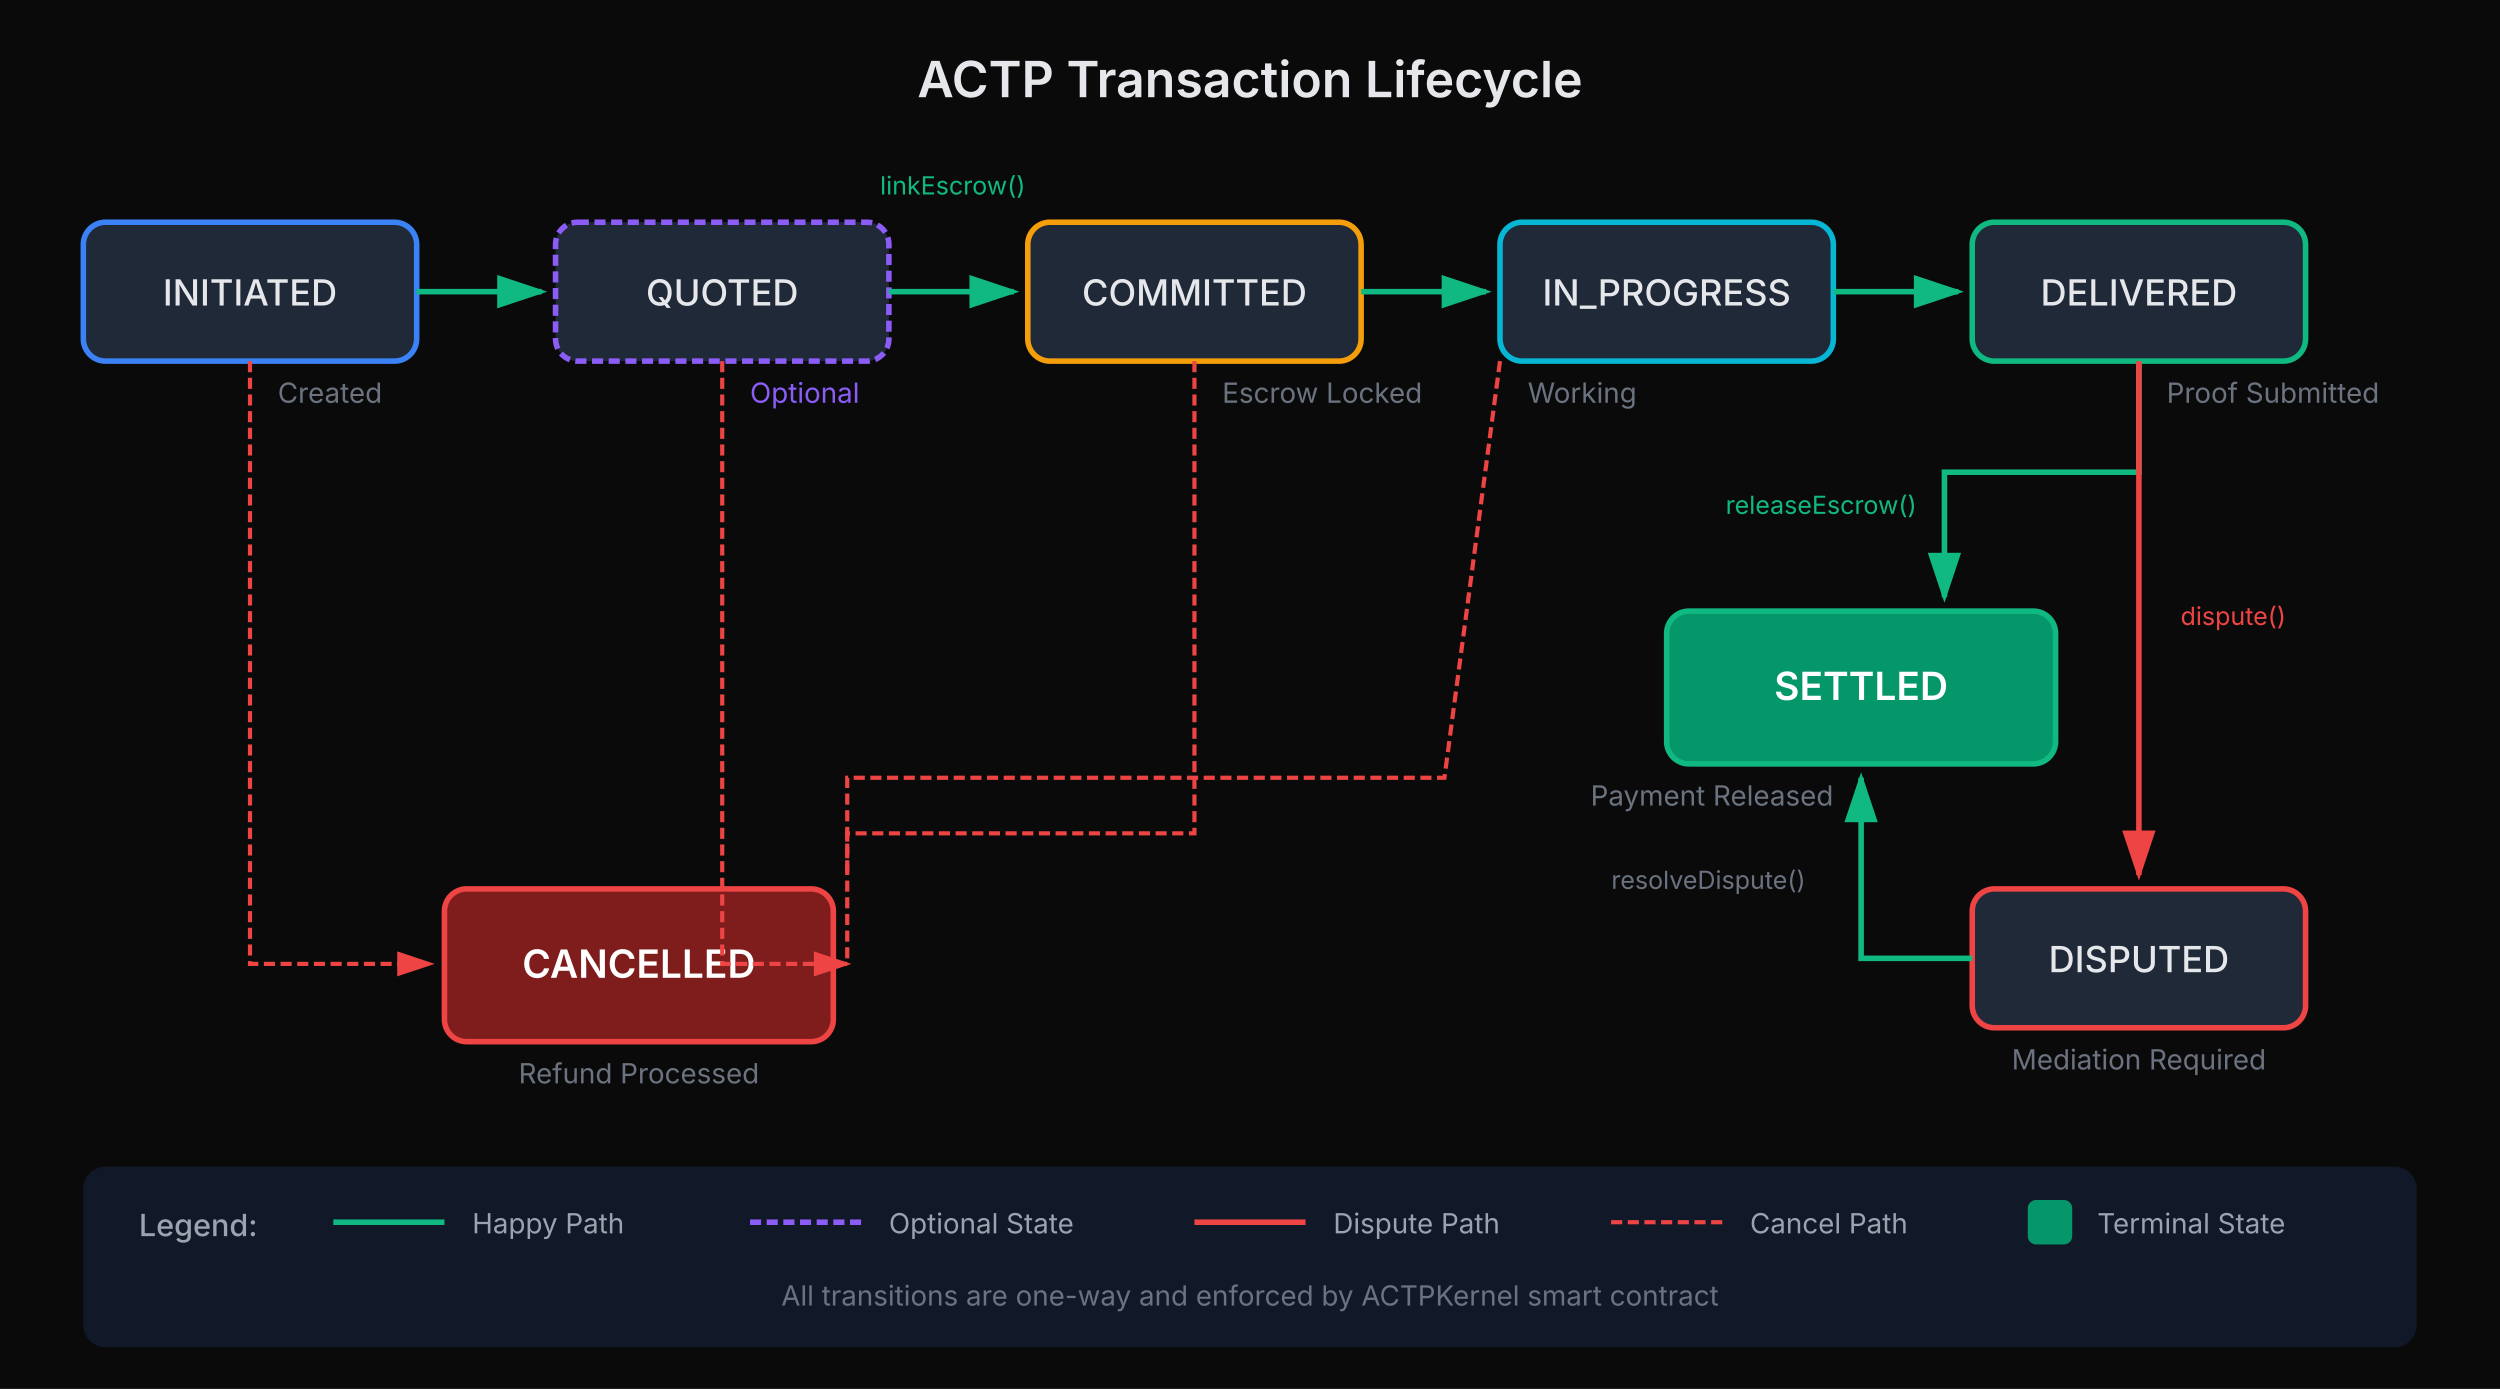
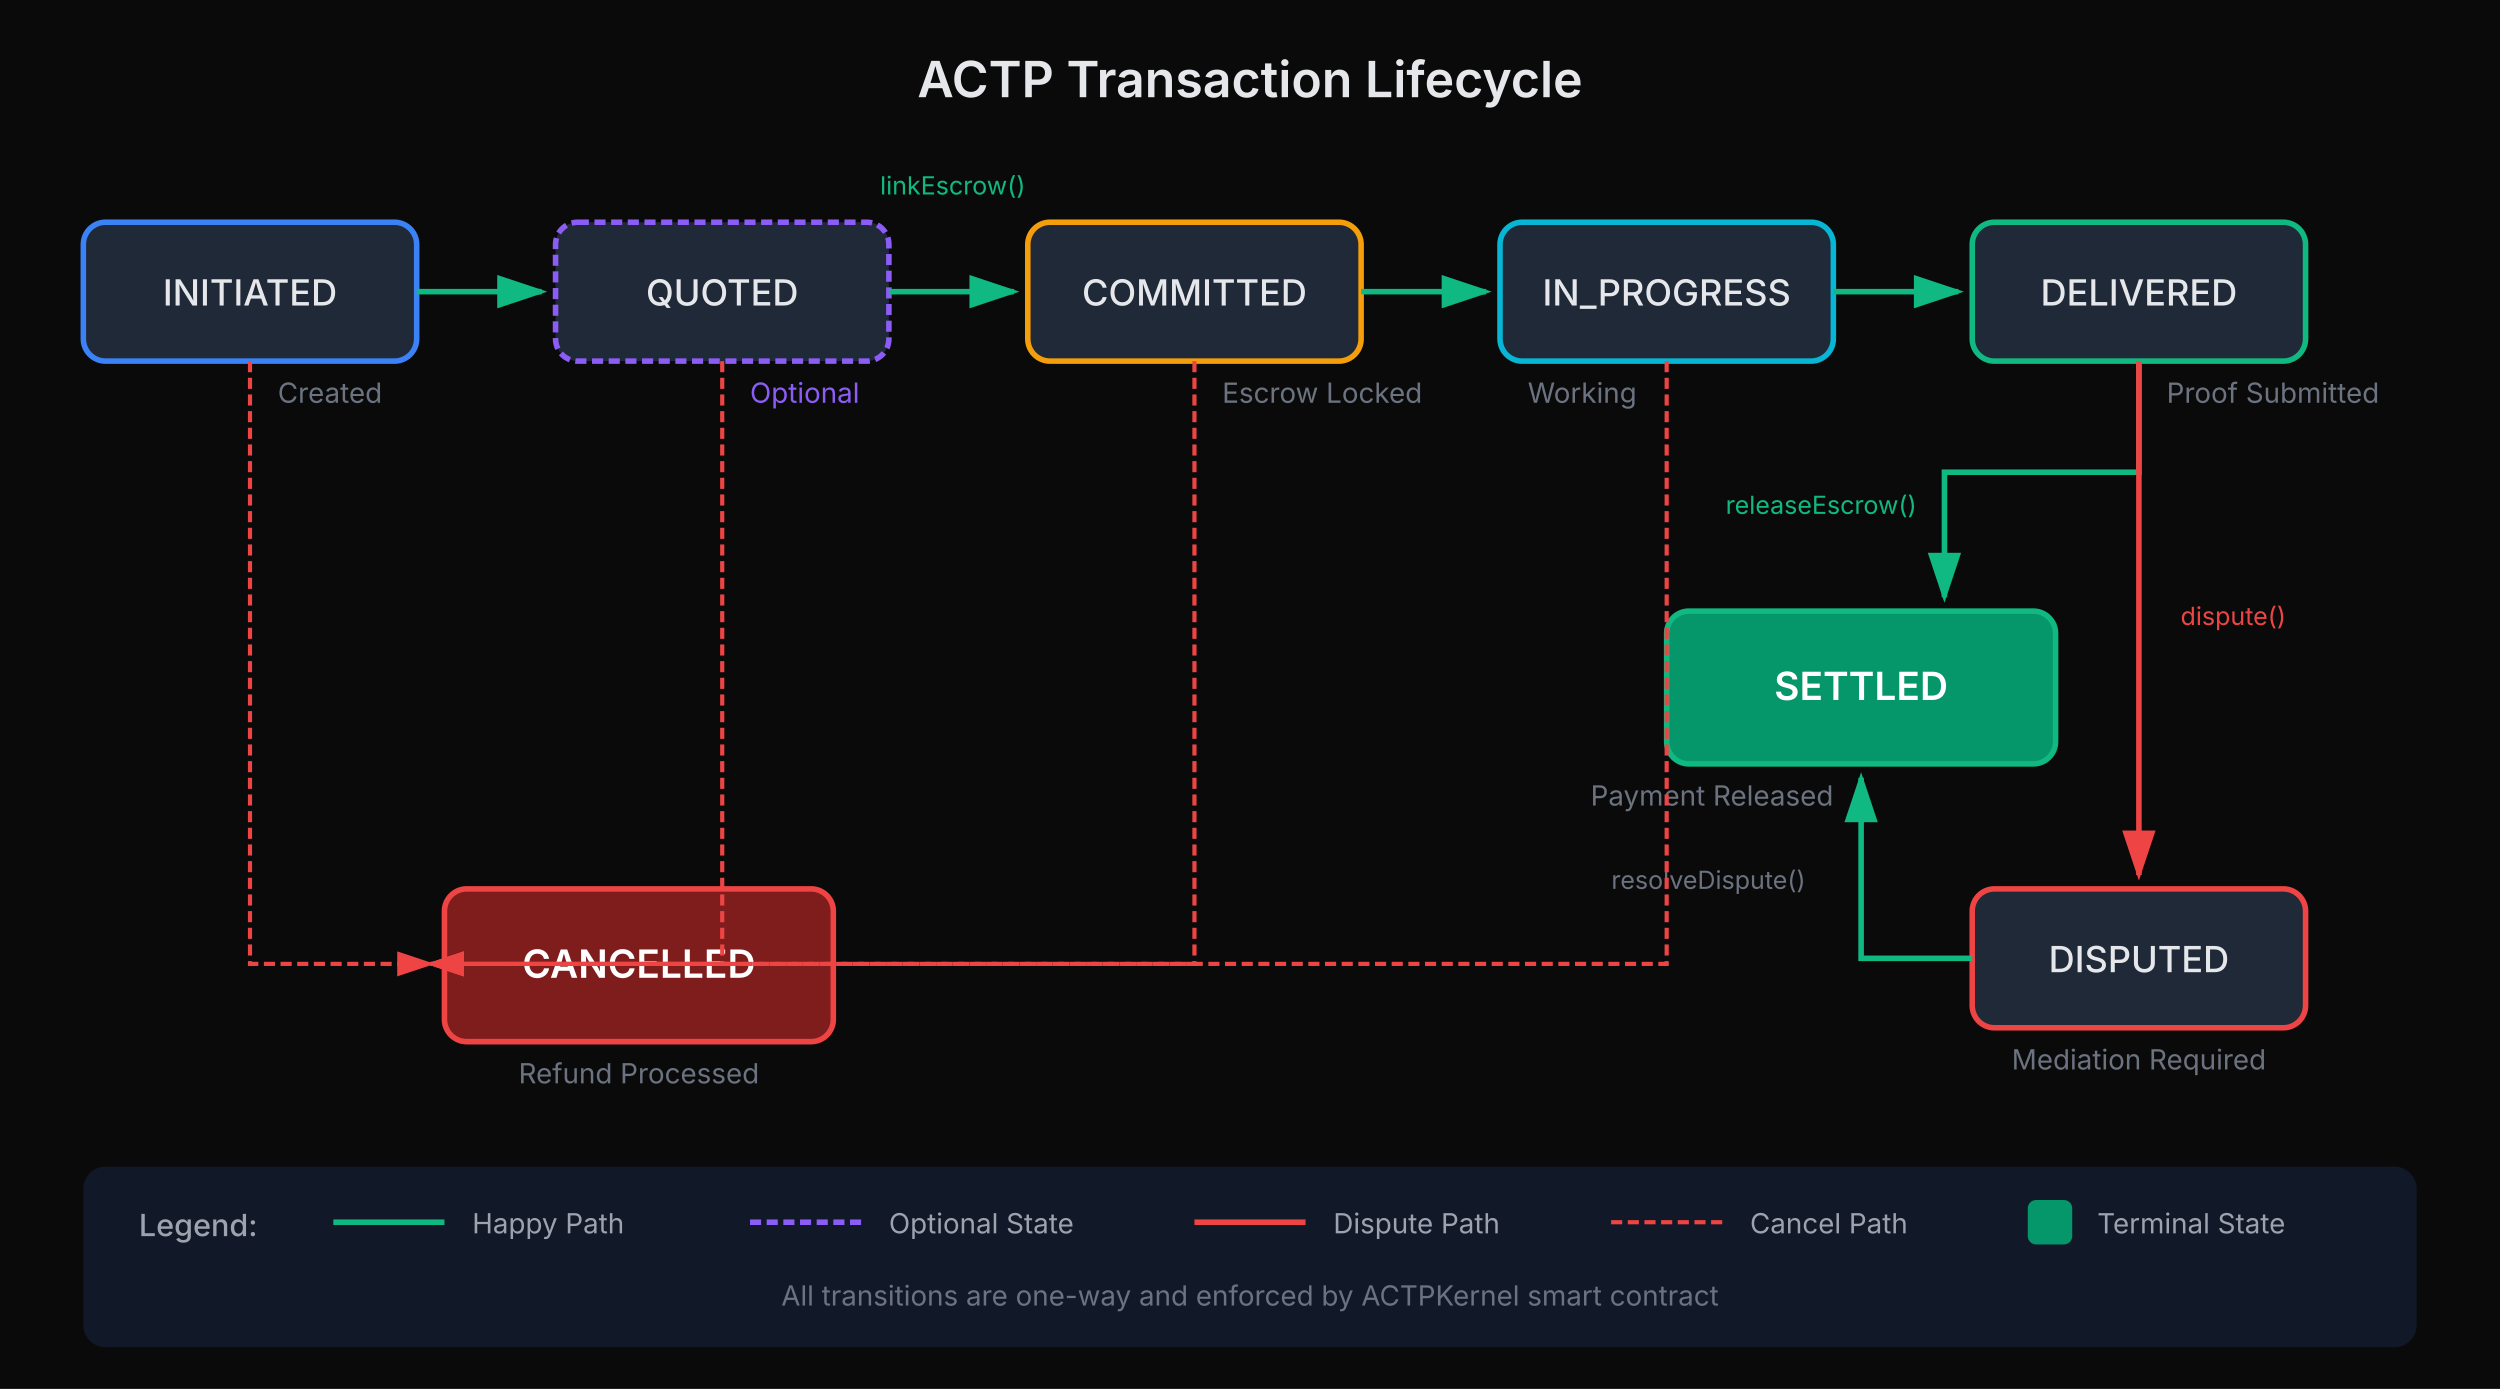
<svg xmlns="http://www.w3.org/2000/svg" width="900" height="500" viewBox="0 0 900 500">
  <rect width="900" height="500" fill="#0A0A0A" />
  <text x="450" y="35" text-anchor="middle" fill="#E5E7EB" font-family="system-ui, -apple-system, sans-serif" font-size="18" font-weight="600">
    ACTP Transaction Lifecycle
  </text>
  <rect x="30" y="80" width="120" height="50" rx="8" fill="#1F2937" stroke="#3B82F6" stroke-width="2" />
  <text x="90" y="110" text-anchor="middle" fill="#E5E7EB" font-family="system-ui, -apple-system, sans-serif" font-size="13" font-weight="500">INITIATED</text>
  <text x="100" y="145" text-anchor="start" fill="#6B7280" font-family="system-ui, -apple-system, sans-serif" font-size="10">Created</text>
  <rect x="200" y="80" width="120" height="50" rx="8" fill="#1F2937" stroke="#8B5CF6" stroke-width="2" stroke-dasharray="4,2" />
  <text x="260" y="110" text-anchor="middle" fill="#E5E7EB" font-family="system-ui, -apple-system, sans-serif" font-size="13" font-weight="500">QUOTED</text>
  <text x="270" y="145" text-anchor="start" fill="#8B5CF6" font-family="system-ui, -apple-system, sans-serif" font-size="10">Optional</text>
  <rect x="370" y="80" width="120" height="50" rx="8" fill="#1F2937" stroke="#F59E0B" stroke-width="2" />
  <text x="430" y="110" text-anchor="middle" fill="#E5E7EB" font-family="system-ui, -apple-system, sans-serif" font-size="13" font-weight="500">COMMITTED</text>
  <text x="440" y="145" text-anchor="start" fill="#6B7280" font-family="system-ui, -apple-system, sans-serif" font-size="10">Escrow Locked</text>
  <rect x="540" y="80" width="120" height="50" rx="8" fill="#1F2937" stroke="#06B6D4" stroke-width="2" />
  <text x="600" y="110" text-anchor="middle" fill="#E5E7EB" font-family="system-ui, -apple-system, sans-serif" font-size="13" font-weight="500">IN_PROGRESS</text>
  <text x="550" y="145" text-anchor="start" fill="#6B7280" font-family="system-ui, -apple-system, sans-serif" font-size="10">Working</text>
  <rect x="710" y="80" width="120" height="50" rx="8" fill="#1F2937" stroke="#10B981" stroke-width="2" />
  <text x="770" y="110" text-anchor="middle" fill="#E5E7EB" font-family="system-ui, -apple-system, sans-serif" font-size="13" font-weight="500">DELIVERED</text>
  <text x="780" y="145" text-anchor="start" fill="#6B7280" font-family="system-ui, -apple-system, sans-serif" font-size="10">Proof Submitted</text>
  <rect x="600" y="220" width="140" height="55" rx="8" fill="#059669" stroke="#10B981" stroke-width="2" />
  <text x="670" y="252" text-anchor="middle" fill="#FFFFFF" font-family="system-ui, -apple-system, sans-serif" font-size="14" font-weight="600">SETTLED</text>
  <text x="660" y="290" text-anchor="end" fill="#6B7280" font-family="system-ui, -apple-system, sans-serif" font-size="10">Payment Released</text>
  <rect x="710" y="320" width="120" height="50" rx="8" fill="#1F2937" stroke="#EF4444" stroke-width="2" />
  <text x="770" y="350" text-anchor="middle" fill="#E5E7EB" font-family="system-ui, -apple-system, sans-serif" font-size="13" font-weight="500">DISPUTED</text>
  <text x="770" y="385" text-anchor="middle" fill="#6B7280" font-family="system-ui, -apple-system, sans-serif" font-size="10">Mediation Required</text>
  <rect x="160" y="320" width="140" height="55" rx="8" fill="#7F1D1D" stroke="#EF4444" stroke-width="2" />
  <text x="230" y="352" text-anchor="middle" fill="#FFFFFF" font-family="system-ui, -apple-system, sans-serif" font-size="14" font-weight="600">CANCELLED</text>
  <text x="230" y="390" text-anchor="middle" fill="#6B7280" font-family="system-ui, -apple-system, sans-serif" font-size="10">Refund Processed</text>
  <line x1="150" y1="105" x2="195" y2="105" stroke="#10B981" stroke-width="2" marker-end="url(#arrowGreen)" />
  <line x1="320" y1="105" x2="365" y2="105" stroke="#10B981" stroke-width="2" marker-end="url(#arrowGreen)" />
  <text x="343" y="70" text-anchor="middle" fill="#10B981" font-family="system-ui, -apple-system, sans-serif" font-size="9">linkEscrow()</text>
  <line x1="490" y1="105" x2="535" y2="105" stroke="#10B981" stroke-width="2" marker-end="url(#arrowGreen)" />
  <line x1="660" y1="105" x2="705" y2="105" stroke="#10B981" stroke-width="2" marker-end="url(#arrowGreen)" />
  <path d="M 770 130 L 770 170 L 700 170 L 700 215" fill="none" stroke="#10B981" stroke-width="2" marker-end="url(#arrowGreen)" />
  <text x="690" y="185" text-anchor="end" fill="#10B981" font-family="system-ui, -apple-system, sans-serif" font-size="9">releaseEscrow()</text>
  <line x1="770" y1="130" x2="770" y2="315" stroke="#EF4444" stroke-width="2" marker-end="url(#arrowRed)" />
  <text x="785" y="225" fill="#EF4444" font-family="system-ui, -apple-system, sans-serif" font-size="9">dispute()</text>
  <path d="M 710 345 L 670 345 L 670 280" fill="none" stroke="#10B981" stroke-width="2" marker-end="url(#arrowGreen)" />
  <text x="650" y="320" text-anchor="end" fill="#6B7280" font-family="system-ui, -apple-system, sans-serif" font-size="9">resolveDispute()</text>
  <path d="M 90 130 L 90 347 L 155 347" fill="none" stroke="#EF4444" stroke-width="1.5" stroke-dasharray="4,2" marker-end="url(#arrowRed)" />
-   <path d="M 260 130 L 260 347 L 305 347" fill="none" stroke="#EF4444" stroke-width="1.5" stroke-dasharray="4,2" marker-end="url(#arrowRed)" />
-   <path d="M 430 130 L 430 300 L 305 300 L 305 347" fill="none" stroke="#EF4444" stroke-width="1.5" stroke-dasharray="4,2" />
-   <path d="M 540 130 L 520 280 L 305 280 L 305 315" fill="none" stroke="#EF4444" stroke-width="1.5" stroke-dasharray="4,2" />
+   <path d="M 260 130 L 260 347 L 155 347" fill="none" stroke="#EF4444" stroke-width="1.5" stroke-dasharray="4,2" marker-end="url(#arrowRed)" />
+   <path d="M 430 130 L 430 347 L 155 347" fill="none" stroke="#EF4444" stroke-width="1.5" stroke-dasharray="4,2" marker-end="url(#arrowRed)" />
+   <path d="M 600 130 L 600 347 L 155 347" fill="none" stroke="#EF4444" stroke-width="1.5" stroke-dasharray="4,2" marker-end="url(#arrowRed)" />
  <rect x="30" y="420" width="840" height="65" rx="8" fill="#111827" />
  <text x="50" y="445" fill="#9CA3AF" font-family="system-ui, -apple-system, sans-serif" font-size="11" font-weight="500">Legend:</text>
  <line x1="120" y1="440" x2="160" y2="440" stroke="#10B981" stroke-width="2" />
  <text x="170" y="444" fill="#9CA3AF" font-family="system-ui, -apple-system, sans-serif" font-size="10">Happy Path</text>
  <line x1="270" y1="440" x2="310" y2="440" stroke="#8B5CF6" stroke-width="2" stroke-dasharray="4,2" />
  <text x="320" y="444" fill="#9CA3AF" font-family="system-ui, -apple-system, sans-serif" font-size="10">Optional State</text>
  <line x1="430" y1="440" x2="470" y2="440" stroke="#EF4444" stroke-width="2" />
  <text x="480" y="444" fill="#9CA3AF" font-family="system-ui, -apple-system, sans-serif" font-size="10">Dispute Path</text>
  <line x1="580" y1="440" x2="620" y2="440" stroke="#EF4444" stroke-width="1.5" stroke-dasharray="4,2" />
  <text x="630" y="444" fill="#9CA3AF" font-family="system-ui, -apple-system, sans-serif" font-size="10">Cancel Path</text>
  <rect x="730" y="432" width="16" height="16" rx="3" fill="#059669" />
  <text x="755" y="444" fill="#9CA3AF" font-family="system-ui, -apple-system, sans-serif" font-size="10">Terminal State</text>
  <text x="450" y="470" text-anchor="middle" fill="#6B7280" font-family="system-ui, -apple-system, sans-serif" font-size="10">
    All transitions are one-way and enforced by ACTPKernel smart contract
  </text>
  <defs>
    <marker id="arrow" markerWidth="10" markerHeight="10" refX="8" refY="3" orient="auto" markerUnits="strokeWidth">
      <path d="M0,0 L0,6 L9,3 z" fill="#4B5563" />
    </marker>
    <marker id="arrowBlue" markerWidth="10" markerHeight="10" refX="8" refY="3" orient="auto" markerUnits="strokeWidth">
      <path d="M0,0 L0,6 L9,3 z" fill="#3B82F6" />
    </marker>
    <marker id="arrowGreen" markerWidth="10" markerHeight="10" refX="8" refY="3" orient="auto" markerUnits="strokeWidth">
      <path d="M0,0 L0,6 L9,3 z" fill="#10B981" />
    </marker>
    <marker id="arrowRed" markerWidth="10" markerHeight="10" refX="8" refY="3" orient="auto" markerUnits="strokeWidth">
      <path d="M0,0 L0,6 L9,3 z" fill="#EF4444" />
    </marker>
  </defs>
</svg>
